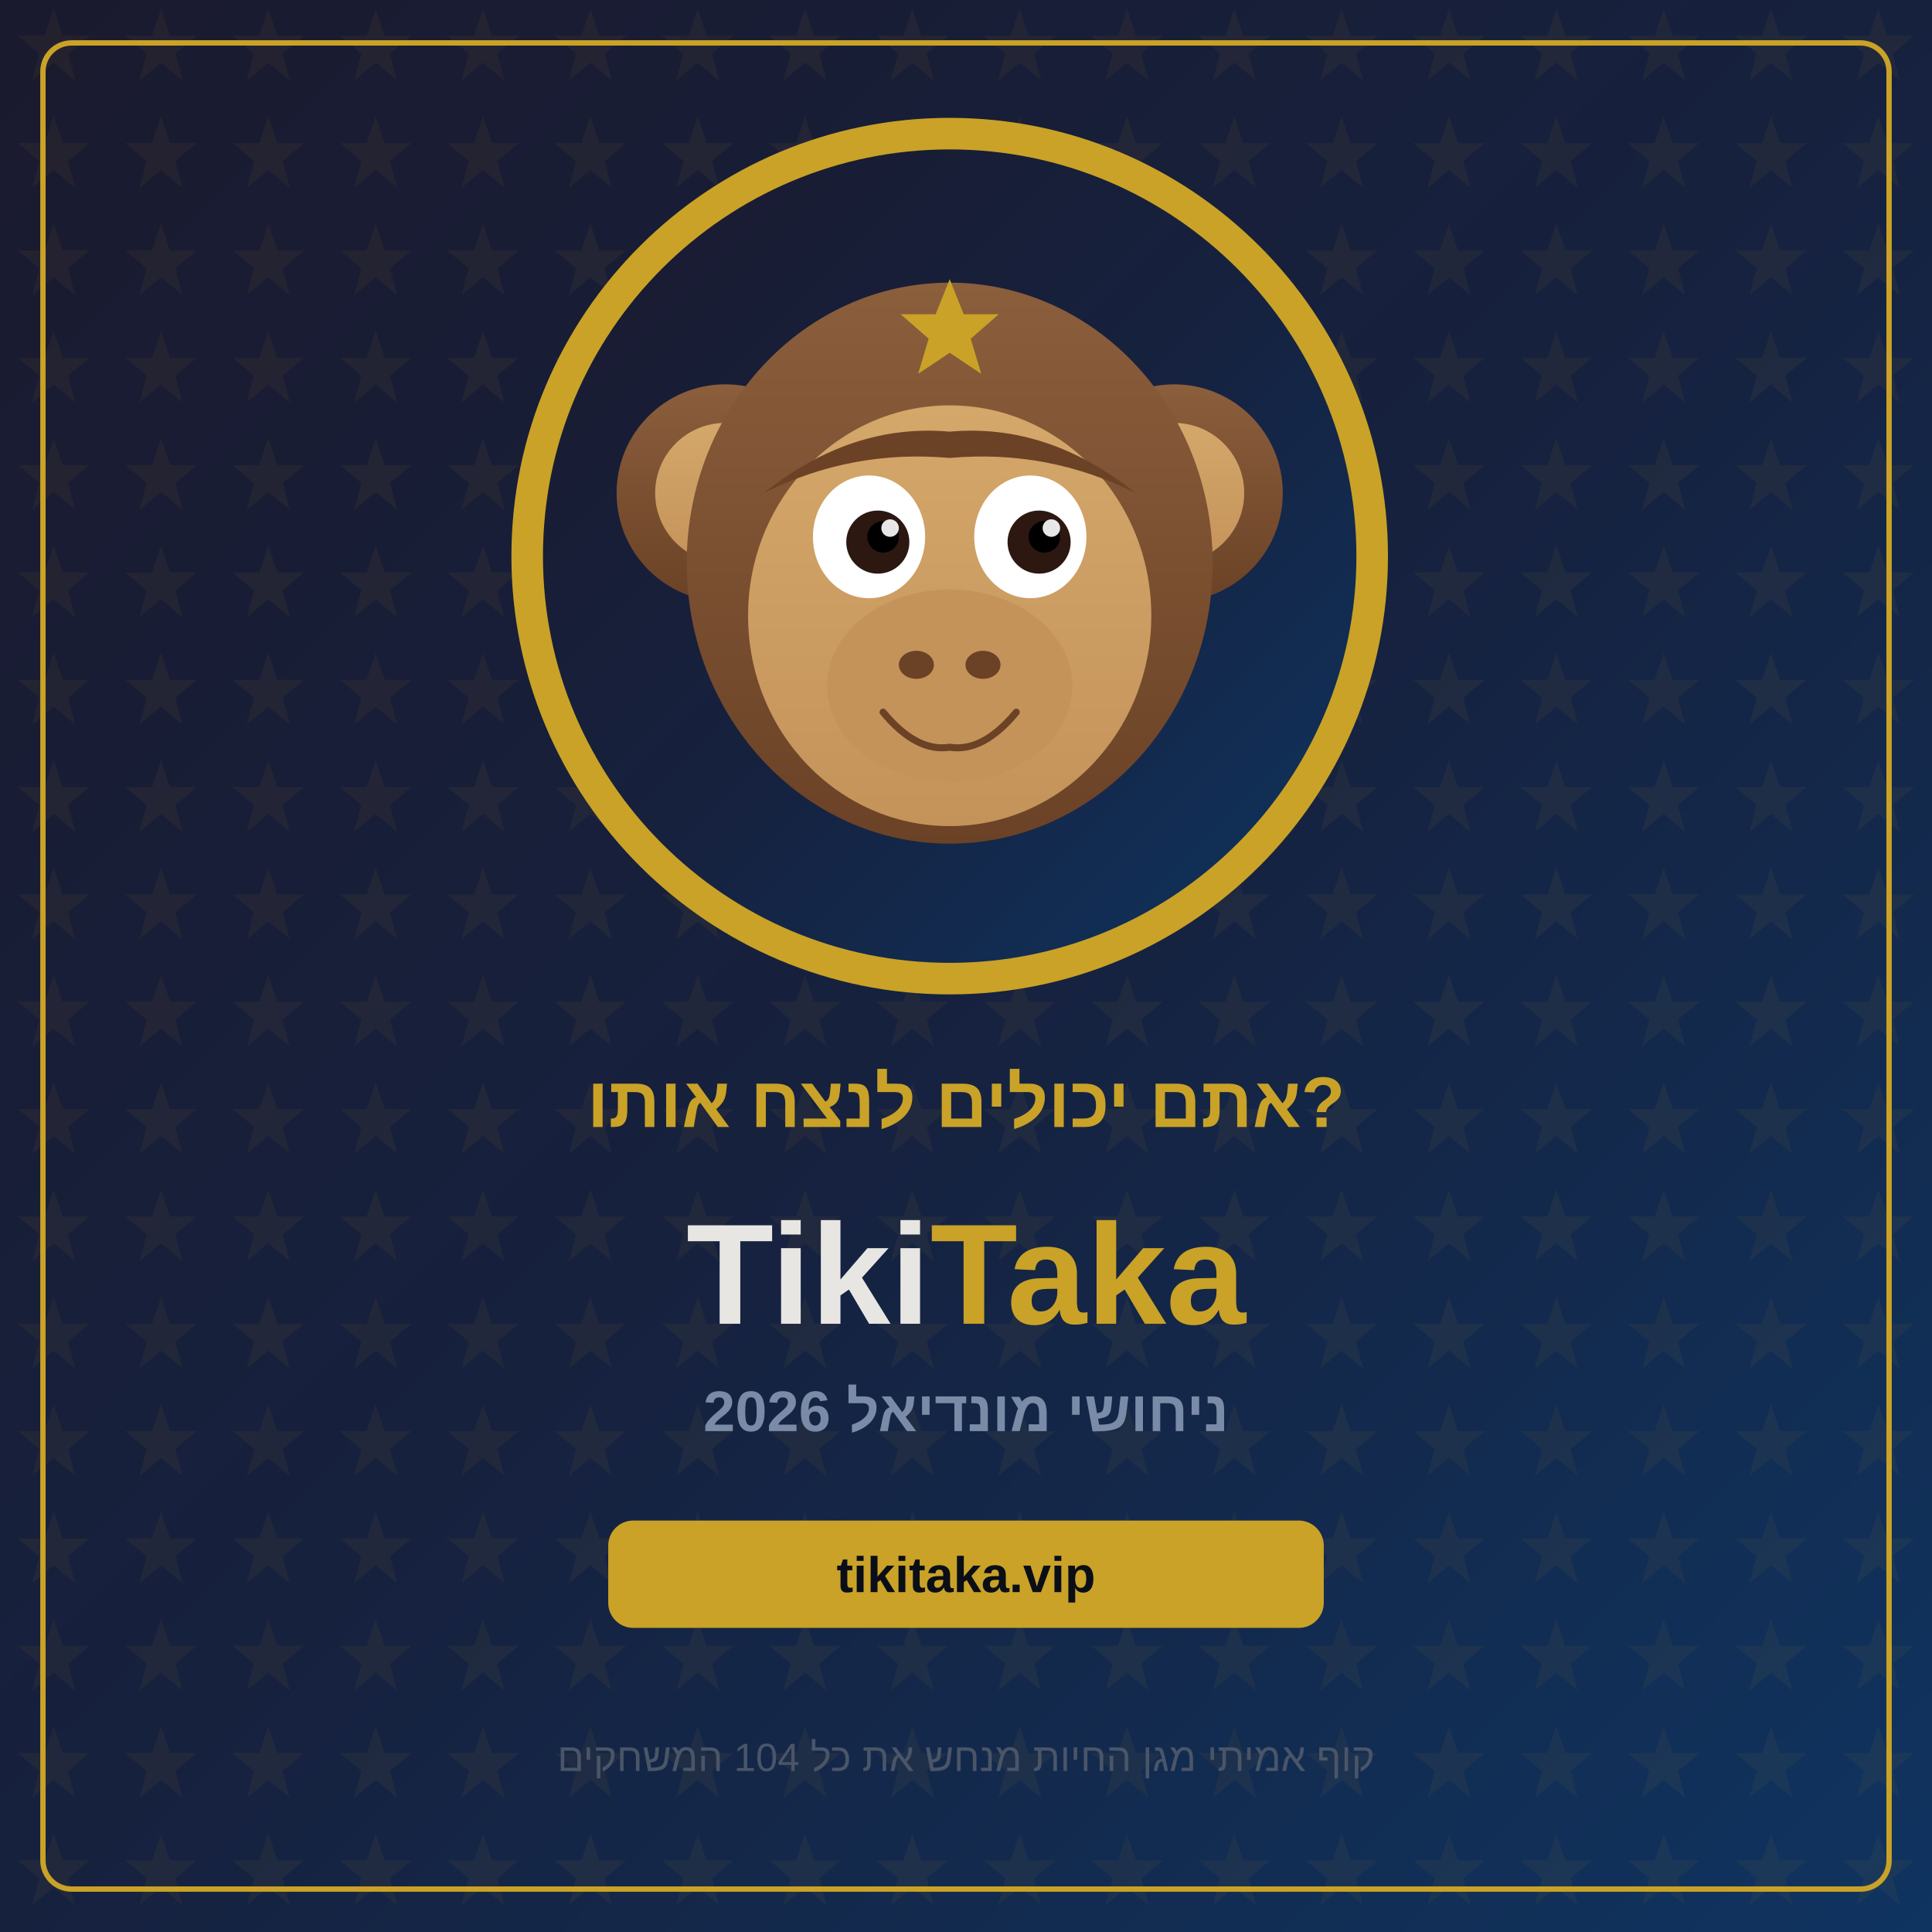
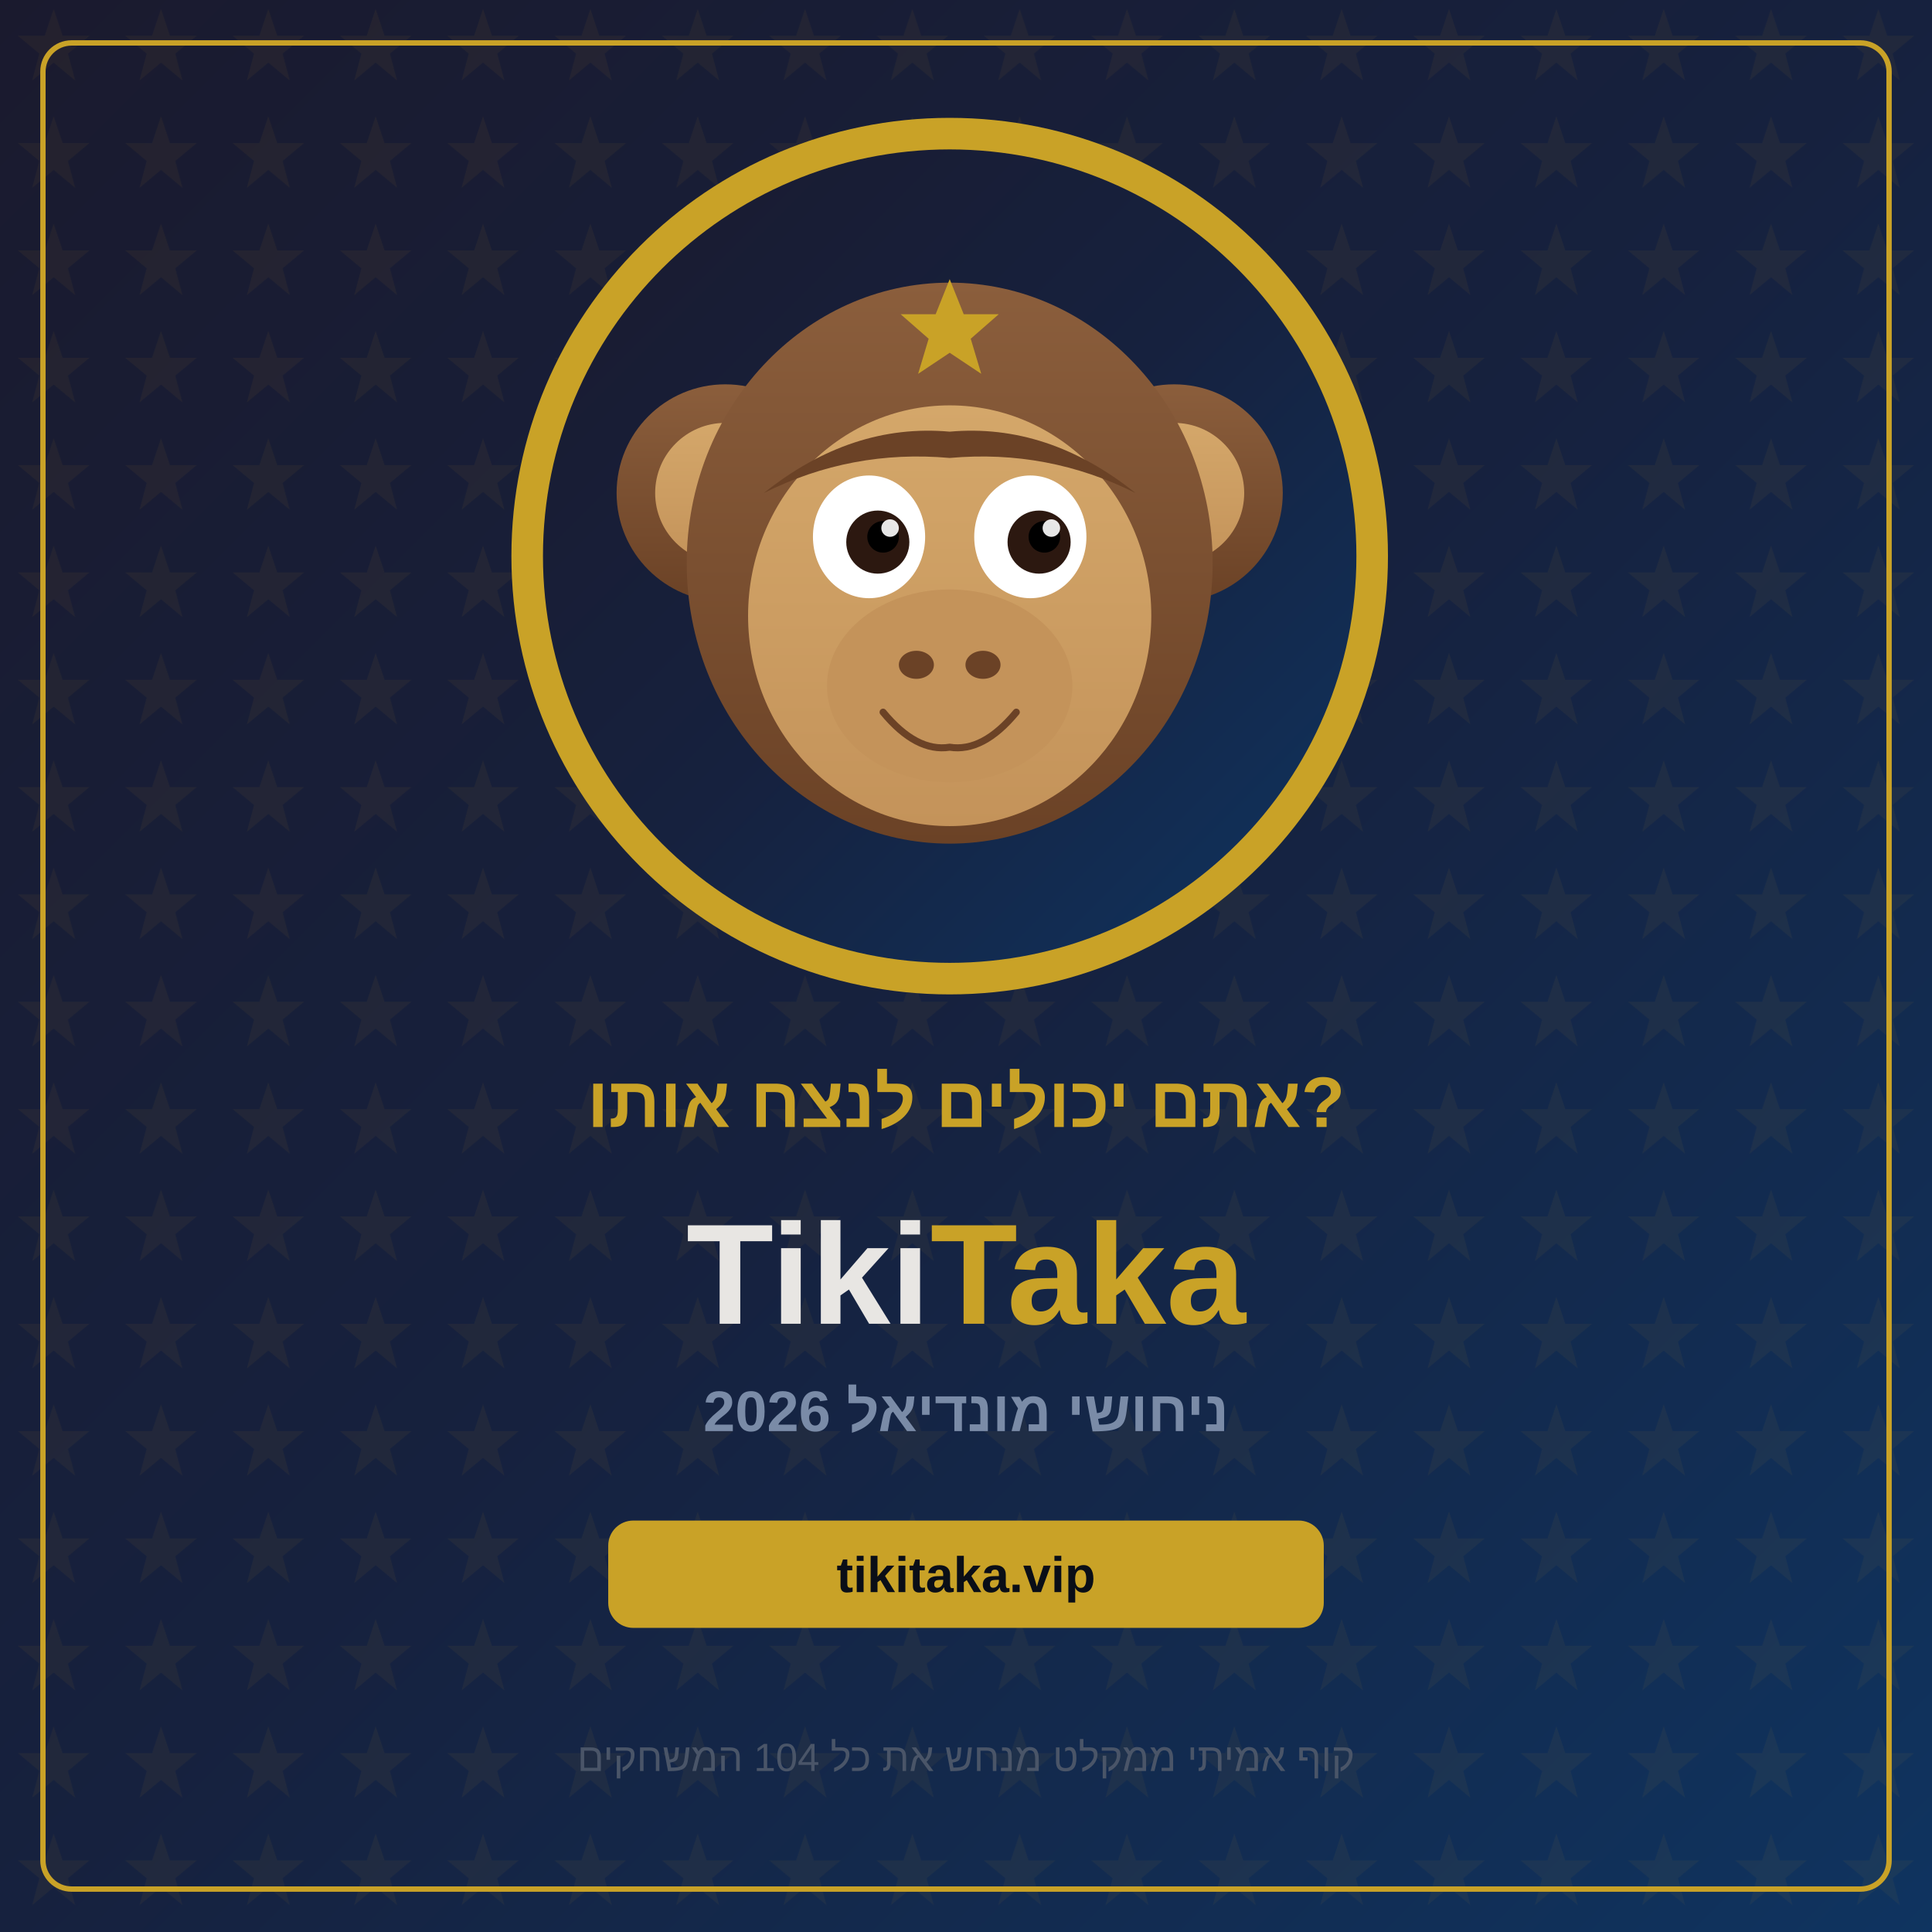
<svg xmlns="http://www.w3.org/2000/svg" viewBox="0 0 1080 1080" width="1080" height="1080">
  <defs>
    <linearGradient id="headerBg" x1="0" y1="0" x2="1" y2="1">
      <stop offset="0%" stop-color="#1a1a2e" />
      <stop offset="50%" stop-color="#16213e" />
      <stop offset="100%" stop-color="#0f3460" />
    </linearGradient>
    <linearGradient id="furDark" x1="0" y1="0" x2="0" y2="1">
      <stop offset="0%" stop-color="#8B5E3C" />
      <stop offset="100%" stop-color="#6B4226" />
    </linearGradient>
    <linearGradient id="furLight" x1="0" y1="0" x2="0" y2="1">
      <stop offset="0%" stop-color="#D4A76A" />
      <stop offset="100%" stop-color="#C4935A" />
    </linearGradient>
    <pattern id="stars" width="60" height="60" patternUnits="userSpaceOnUse">
      <path d="M30 5L35 20 50 20 38 30 42 45 30 35 18 45 22 30 10 20 25 20Z" fill="rgba(201,162,39,0.06)" />
    </pattern>
  </defs>
  <rect width="1080" height="1080" fill="url(#headerBg)" />
  <rect width="1080" height="1080" fill="url(#stars)" />
  <rect x="24" y="24" width="1032" height="1032" rx="16" fill="none" stroke="#c9a227" stroke-width="3" />
  <g transform="translate(280,60) scale(0.98)">
    <circle cx="256" cy="256" r="250" fill="#c9a227" />
    <circle cx="256" cy="256" r="232" fill="url(#headerBg)" />
    <circle cx="128" cy="220" r="62" fill="url(#furDark)" />
    <circle cx="384" cy="220" r="62" fill="url(#furDark)" />
    <circle cx="128" cy="220" r="40" fill="url(#furLight)" />
    <circle cx="384" cy="220" r="40" fill="url(#furLight)" />
    <ellipse cx="256" cy="260" rx="150" ry="160" fill="url(#furDark)" />
    <ellipse cx="256" cy="290" rx="115" ry="120" fill="url(#furLight)" />
    <path d="M150 220 Q200 180 256 185 Q312 180 362 220 Q312 195 256 200 Q200 195 150 220Z" fill="#6B4226" />
    <ellipse cx="210" cy="245" rx="32" ry="35" fill="#FFFFFF" />
    <ellipse cx="302" cy="245" rx="32" ry="35" fill="#FFFFFF" />
    <circle cx="215" cy="248" r="18" fill="#2C1810" />
    <circle cx="307" cy="248" r="18" fill="#2C1810" />
    <circle cx="218" cy="245" r="9" fill="#000000" />
    <circle cx="310" cy="245" r="9" fill="#000000" />
    <circle cx="222" cy="240" r="5" fill="#FFFFFF" opacity="0.9" />
    <circle cx="314" cy="240" r="5" fill="#FFFFFF" opacity="0.9" />
    <ellipse cx="256" cy="330" rx="70" ry="55" fill="#C4935A" />
    <ellipse cx="237" cy="318" rx="10" ry="8" fill="#6B4226" />
    <ellipse cx="275" cy="318" rx="10" ry="8" fill="#6B4226" />
    <path d="M218 345 Q237 368 256 365 Q275 368 294 345" stroke="#6B4226" stroke-width="4" fill="none" stroke-linecap="round" />
    <g transform="translate(256,130)">
      <polygon points="0,-32 8,-12 28,-12 12,2 18,22 0,10 -18,22 -12,2 -28,-12 -8,-12" fill="#c9a227" />
    </g>
  </g>
  <text x="540" y="630" font-family="'Heebo', 'Arial', sans-serif" font-weight="900" font-size="40" fill="#c9a227" text-anchor="middle" direction="rtl">?אתם יכולים לנצח אותו</text>
  <text x="540" y="740" font-family="'Heebo', 'Arial', sans-serif" font-weight="900" font-size="80" fill="#e8e6e3" text-anchor="middle">
    Tiki<tspan fill="#c9a227">Taka</tspan>
  </text>
  <text x="540" y="800" font-family="'Heebo', 'Arial', sans-serif" font-weight="700" font-size="32" fill="#7a8ba7" text-anchor="middle" direction="rtl">
    ניחושי מונדיאל 2026
  </text>
  <rect x="340" y="850" width="400" height="60" rx="14" fill="#c9a227" />
  <text x="540" y="890" font-family="'Heebo', 'Arial', sans-serif" font-weight="800" font-size="28" fill="#0a0e17" text-anchor="middle">tikitaka.vip</text>
  <text x="540" y="990" font-family="'Heebo', 'Arial', sans-serif" font-weight="400" font-size="22" fill="#4a5568" text-anchor="middle" direction="rtl">
-     קוף אמיתי מגן החיות מנחש את כל 104 המשחקים
+     קוף אמיתי ממקלט מנחש את כל 104 המשחקים
  </text>
</svg>
